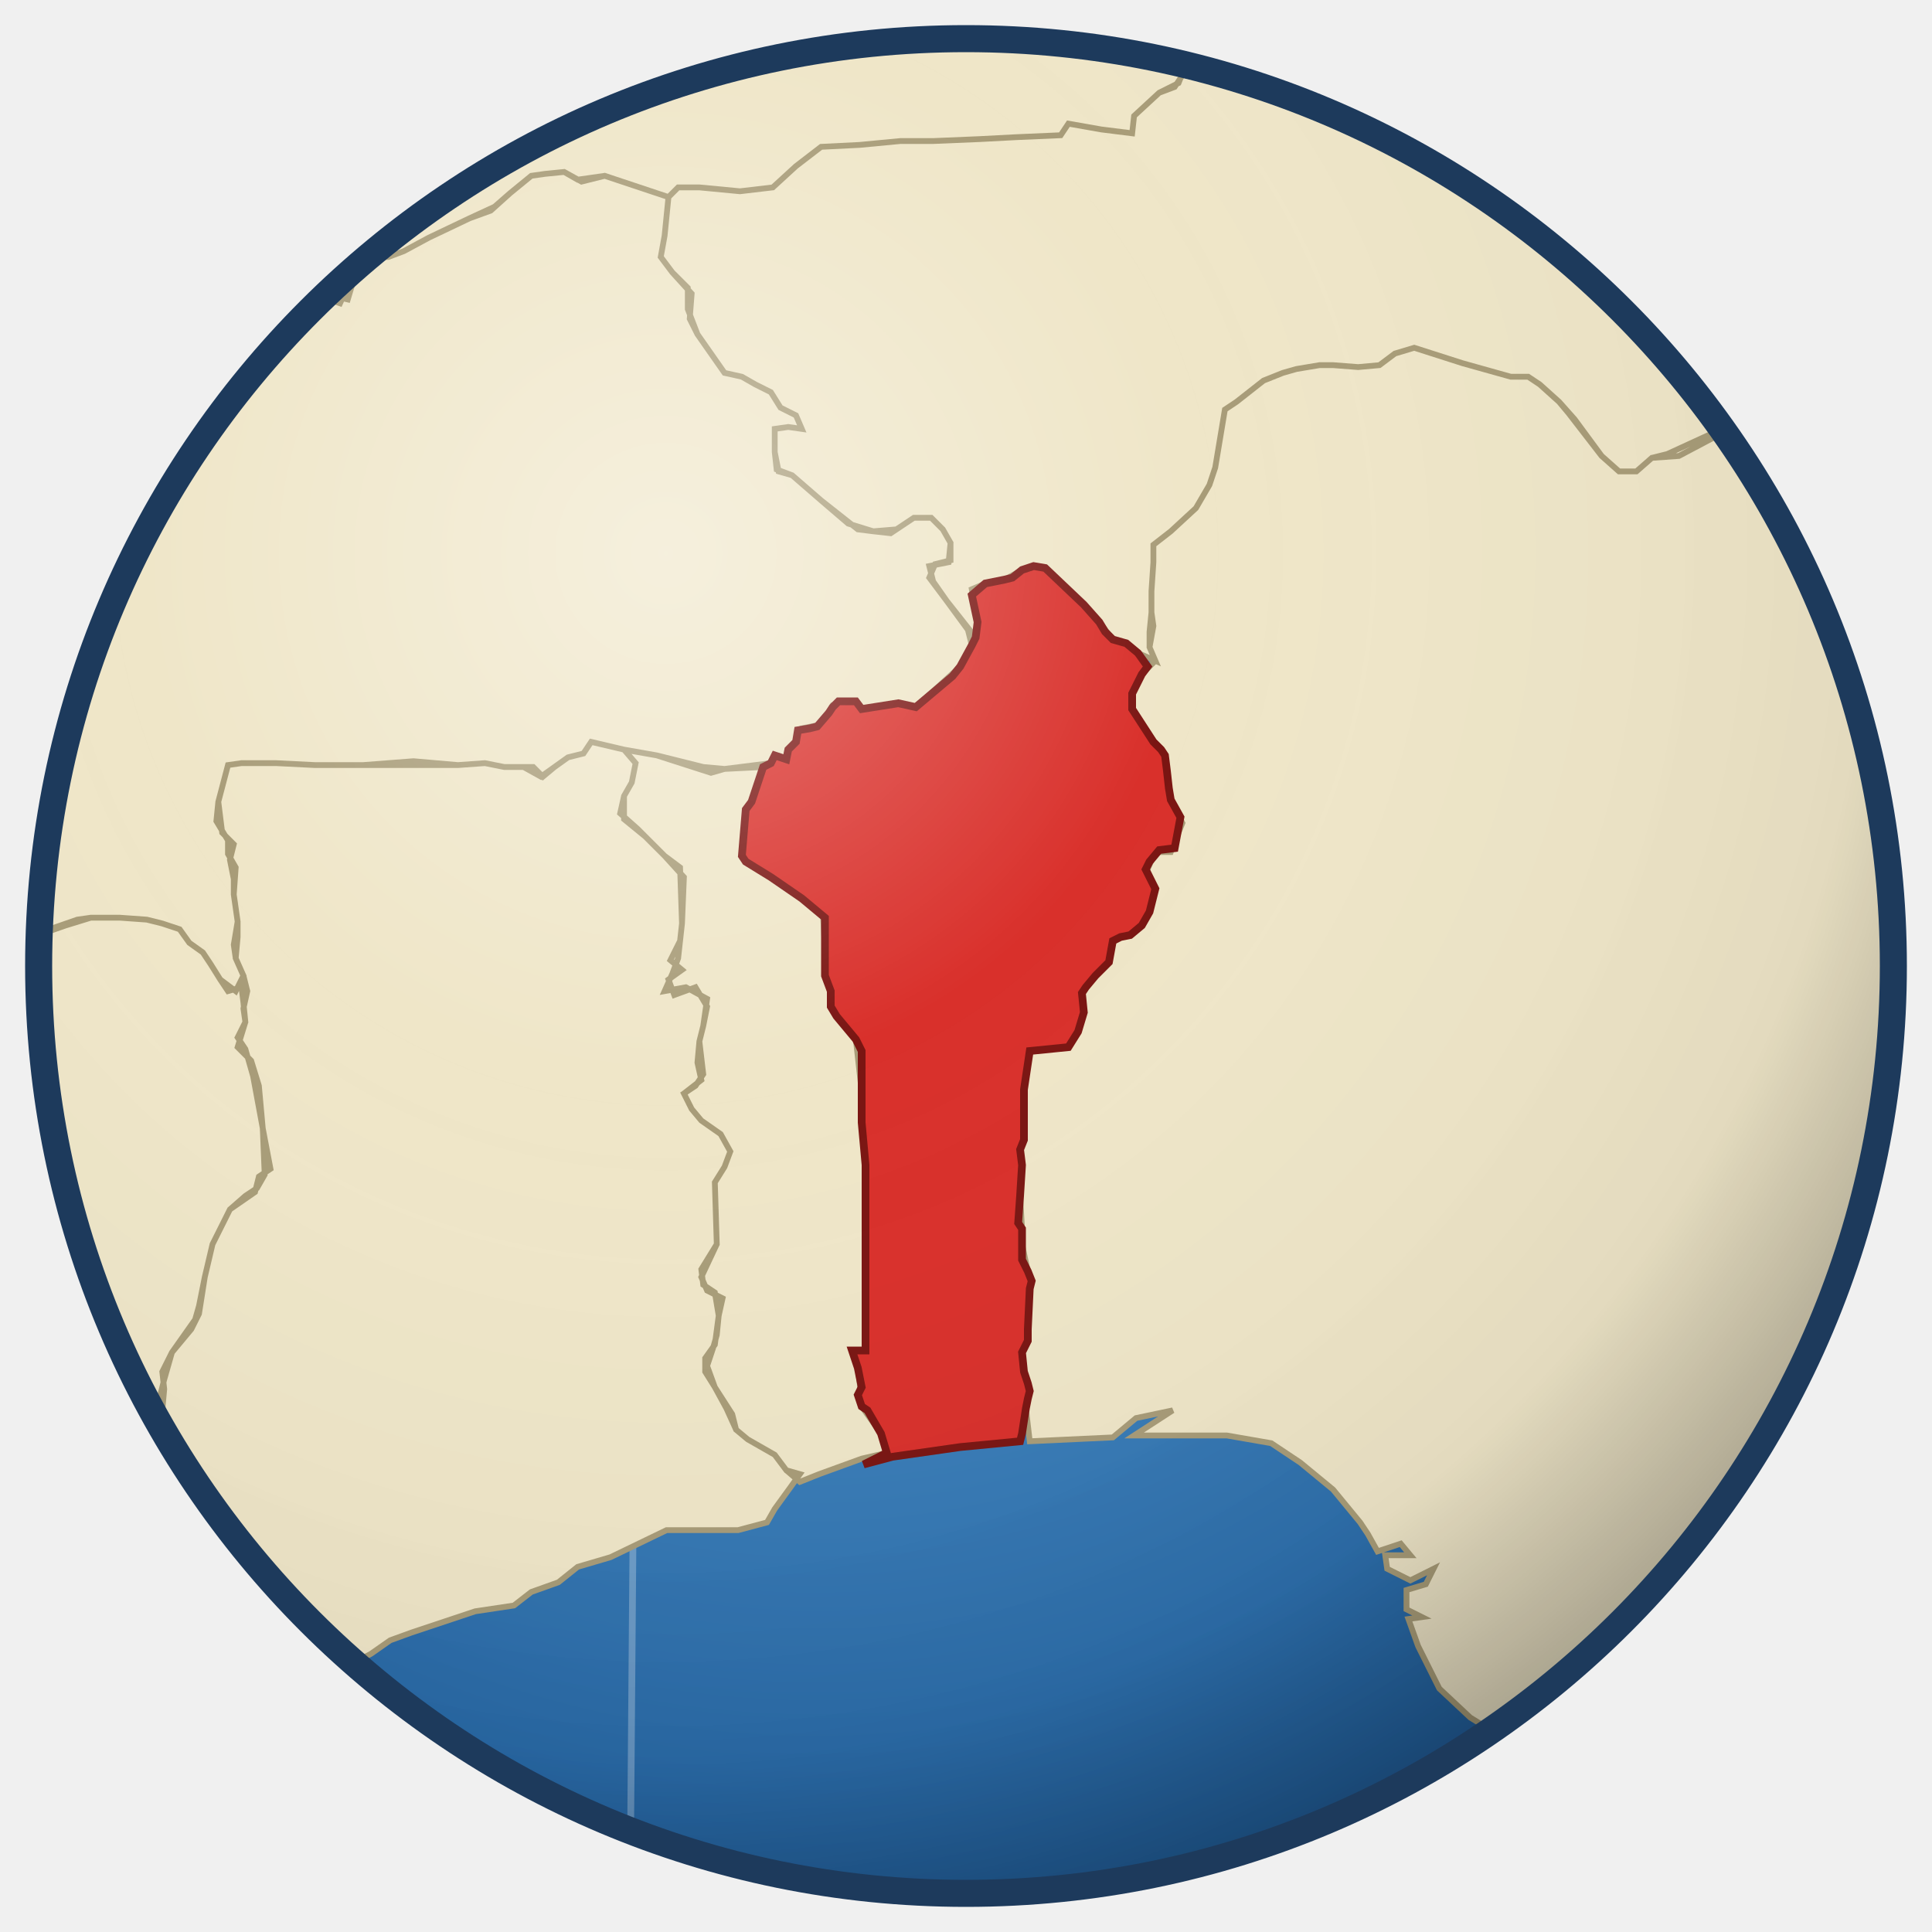
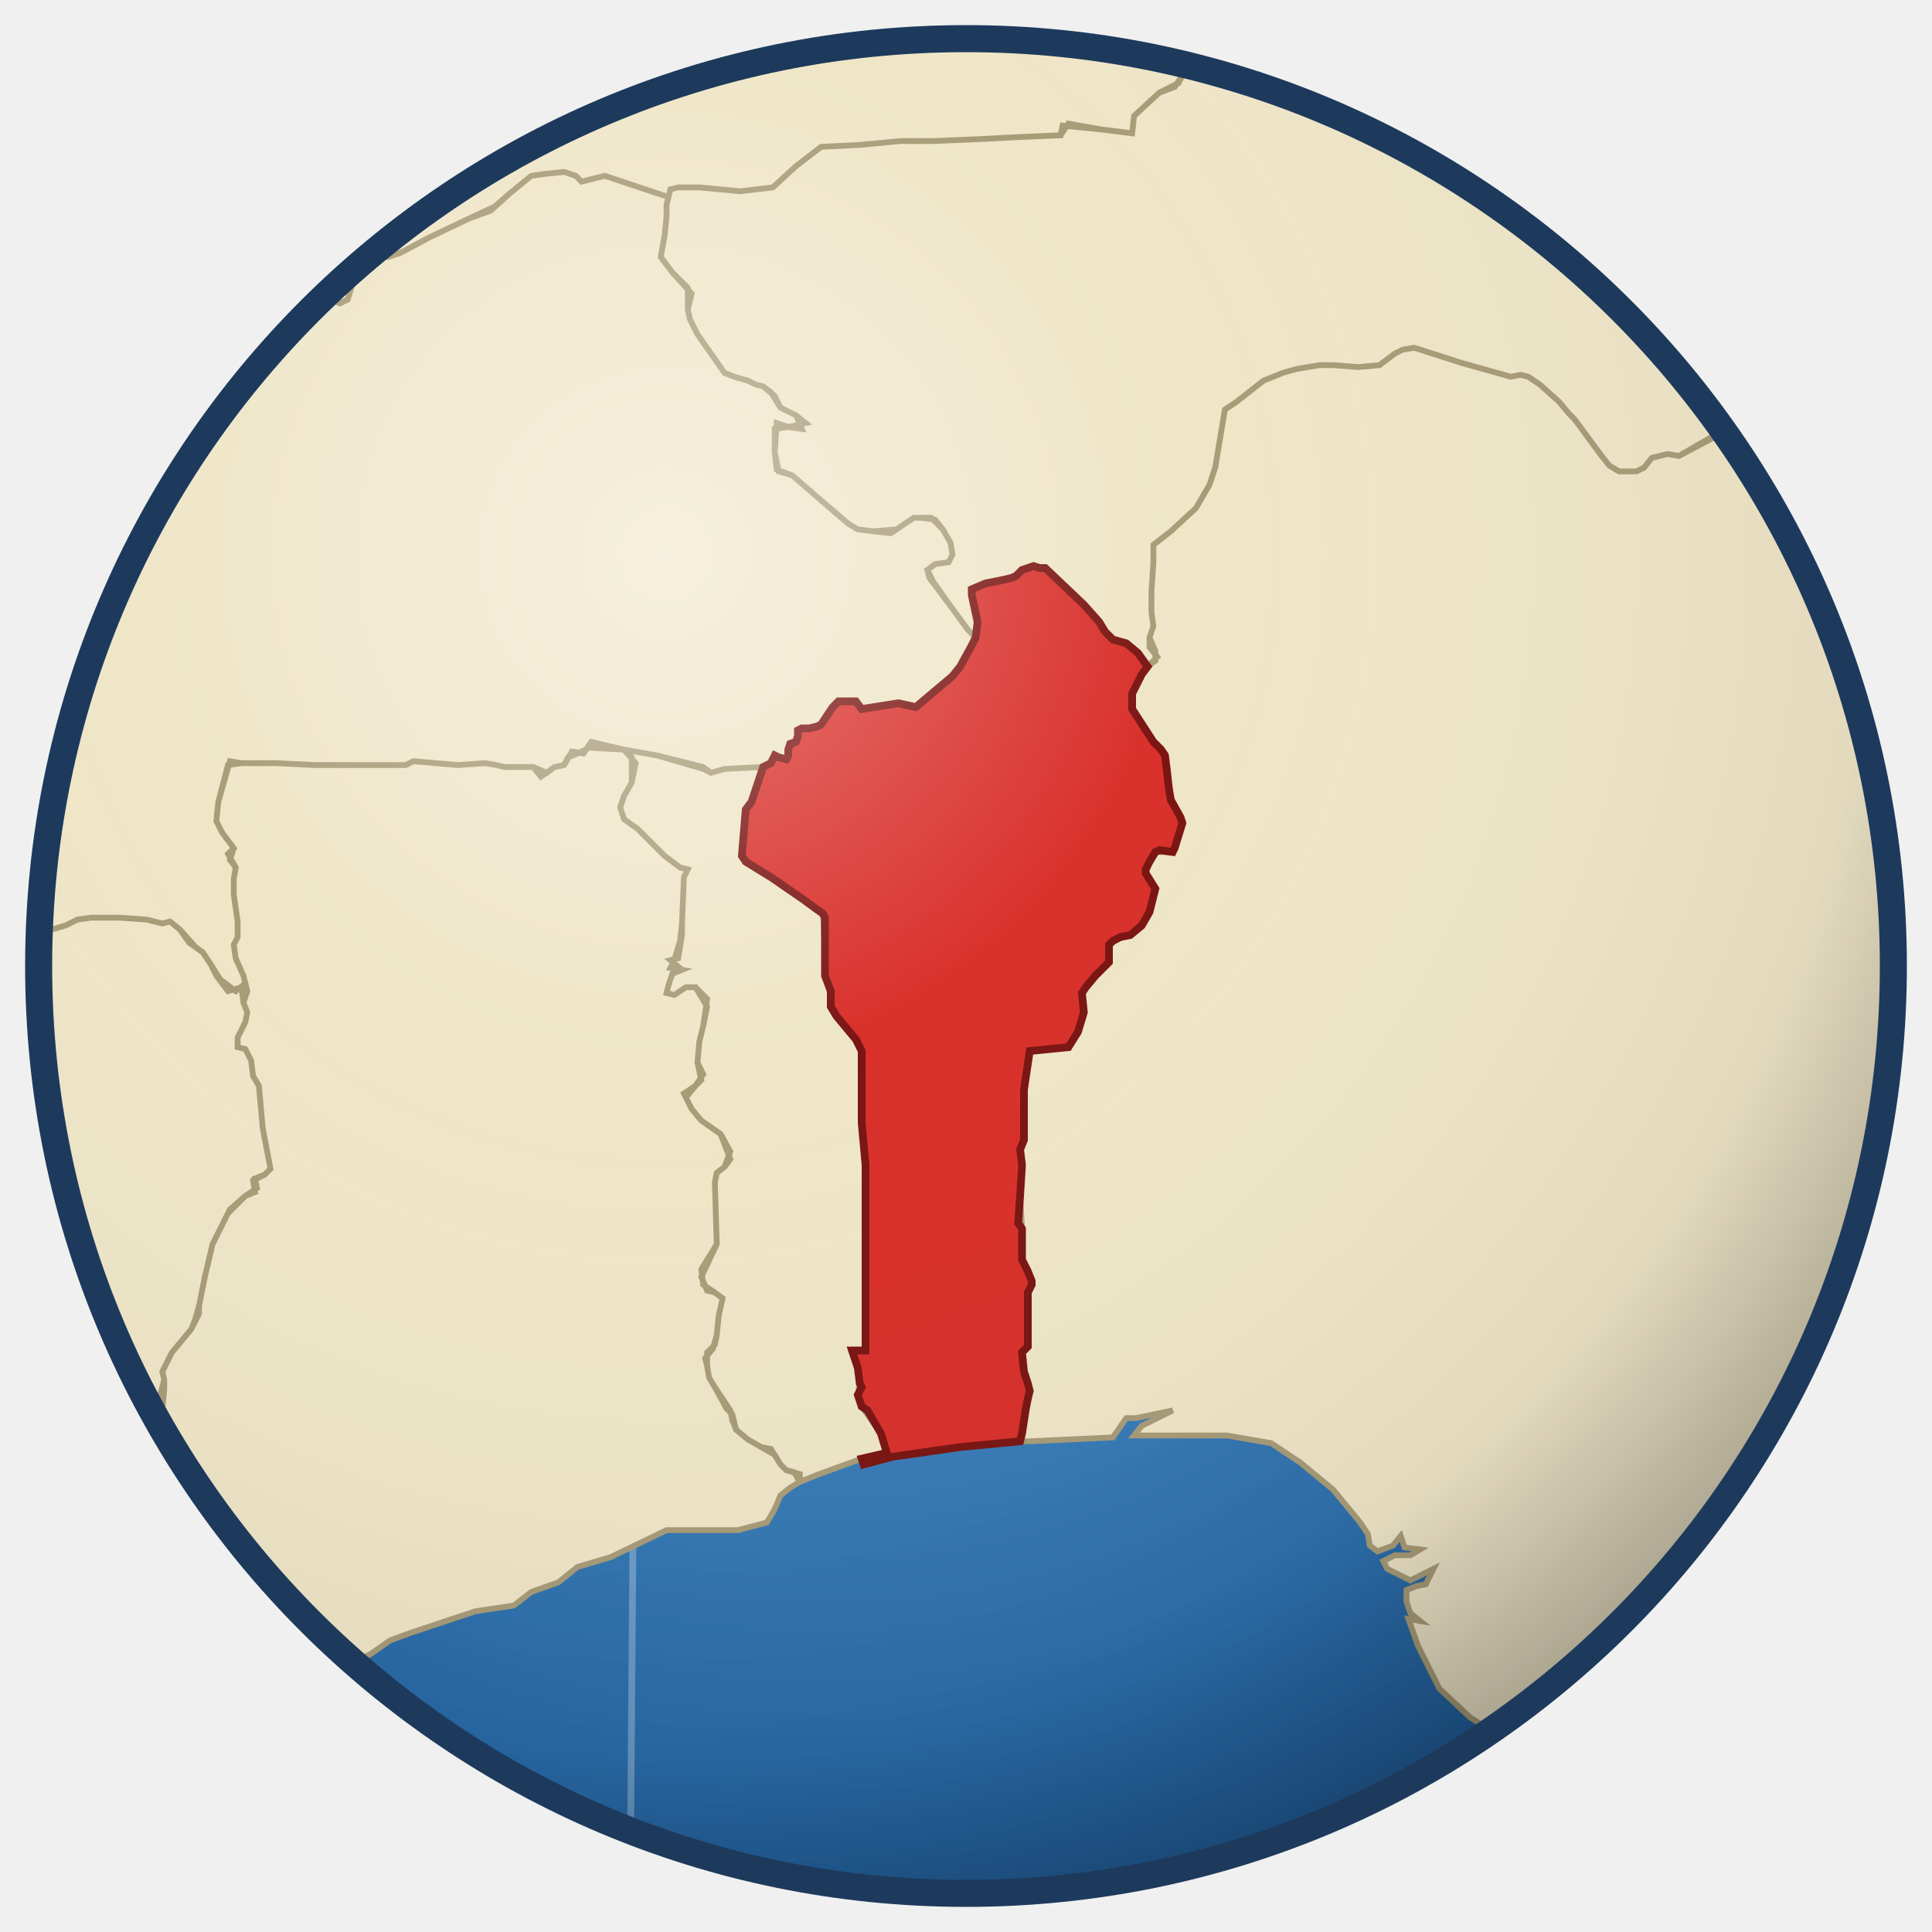
<svg xmlns="http://www.w3.org/2000/svg" viewBox="0 0 100 100">
  <style>.l{fill:#efe6c8;stroke:#a89c78;stroke-width:.3}.g{fill:none;stroke:#fff;stroke-opacity:.28;stroke-width:.35}.t{fill:#d9302b;stroke:#7a1512;stroke-width:.4}.mh{fill:none;stroke:#fff;stroke-width:3.2}.m{fill:none;stroke:#d9302b;stroke-width:1.8}.r{fill:none;stroke:#1d3a5c;stroke-width:1.4}</style>
  <defs>
    <clipPath id="c">
      <circle cx="50" cy="50" r="48" />
    </clipPath>
    <radialGradient id="o" cx="42%" cy="38%" r="65%">
      <stop offset="0" stop-color="#5aa4dc" />
      <stop offset="1" stop-color="#21609e" />
    </radialGradient>
    <radialGradient id="s" cx="34%" cy="28%" r="80%">
      <stop offset="0" stop-color="#fff" stop-opacity=".38" />
      <stop offset=".35" stop-color="#fff" stop-opacity="0" />
      <stop offset=".8" stop-color="#000" stop-opacity=".05" />
      <stop offset="1" stop-color="#000" stop-opacity=".35" />
    </radialGradient>
  </defs>
  <g clip-path="url(#c)">
    <circle cx="50" cy="50" r="48" fill="url(#o)" />
    <path class="g" d="M32.6 100L33.4 0M0 46.7L14.2 47L32.7 47.2L51.3 47.3L69.8 47.2L88.4 47L100 46.7" />
-     <path class="l" d="M39.5 39.7L39.2 40.6L38.9 41.5L38.4 44.3L39.9 45.4L41.5 46.5L42.6 47.3L42.7 49.1L42.7 50.5L43 51.3L43 52.1L44.3 53.8L44.6 56.5L44.6 58.1L44.8 60.3L44.8 62.1L44.8 64.4L44.8 67.1L44.8 69.9L44.4 70.8L44.5 71.6L44.6 72.8L45.6 74.2L45.9 75.2L44.6 75.5L42.4 76.3L41.4 76.7L40.7 76.1L40.1 75.3L39.4 74.9L38.7 74.5L38.1 74L37.9 73.2L37 71.8L36.5 71L36.5 70.3L37 69.6L37.2 68.1L37.4 67.2L36.6 66.8L36.3 66.1L37.1 64.4L37 61.2L37.5 60.4L37.8 59.6L37.3 58.7L36.3 58L35.8 57.4L35.4 56.6L36 56.2L36.4 55.6L36.2 53.9L36.4 53.1L36.6 52.1L36 51.1L34.9 51.5L34.6 50.7L35.3 50.2L34.7 49.7L35.2 48.7L35.3 47.8L35.4 45.4L34.4 44.3L33.9 43.8L33.4 43.3L32.3 42.4L32.3 41.2L32.7 40.5L32.9 39.5L32.3 38.8L34 39.1L36.4 39.7L37.5 39.8ZM87.3 89L86.6 89.3L86.8 88.2L87.5 88.5ZM100 77.4L99.4 78.6L99.2 79.7L98.9 81L98.5 83L97.9 84.1L97.3 85L96.9 85.7L96.4 86.6L95.5 85.9L94.4 85.1L95 87.1L94.8 87.8L92.8 87.9L91.1 88.2L89.9 88.2L89 87.2L88.5 88L87.2 88L86.6 87.6L86.2 87L86.2 88.3L85.2 89.2L84.5 89.3L83.9 88.3L83.8 87.4L83.3 86.8L83.5 87.8L83.5 88.7L84 89.4L83.3 89.6L82.3 89.7L82.1 88.8L81.8 89.7L81.1 89.7L79.8 90L79.6 89L79.1 90.1L78.2 90.1L77.4 89.7L76.1 88.9L74.5 87.4L73.8 86L73.4 85.2L72.9 83.8L73.6 83.7L72.8 83.3L72.8 82.3L73.8 82L74.2 81.2L73 81.8L71.8 81.2L71.7 80.5L73 80.5L72.5 79.9L71.3 80.3L70.8 79.4L70.4 78.8L69 77.1L67.3 75.7L65.8 74.7L63.5 74.3L58.7 74.3L60.7 73L58.8 73.4L57.6 74.4L53.3 74.6L53.1 72.9L53.3 72L53 71L52.9 70L53.2 68.8L53.2 66.9L53.2 65.8L52.9 64.4L52.9 63.6L52.8 61.9L52.9 60.3L52.8 59.5L53 57.7L53 56.4L53.3 54.4L54.3 54.3L55.3 54.2L55.8 53.4L56.1 52.4L56 51.4L56.7 50.5L57.4 49.8L57.4 48.9L58 48.5L59.1 47.9L59.5 47.2L59.8 46L59.3 45.2L59.8 44.1L60.6 44.1L61.2 42.6L60.6 41.4L60.4 39.9L60.3 39.1L59.8 38.5L58.6 36.7L58.6 35.9L59.1 34.9L59.8 34.2L59.5 33.5L59.5 32.7L59.6 31.7L59.6 30.6L59.7 29.1L59.7 28.2L60.6 27.5L61.9 26.3L62.6 25.1L62.9 24.2L63.4 21.2L64 20.8L65.4 19.7L66.4 19.3L67.1 19.1L68.3 18.9L69 18.9L70.3 19L71.4 18.9L72.2 18.3L73.2 18L75.7 18.8L78.2 19.5L79.1 19.5L79.7 19.9L80.7 20.8L81.2 21.4L82.9 23.6L83.8 24.4L84.7 24.4L85.5 23.7L86.3 23.5L90 21.8L91.2 21.9L92.3 22.1L94.9 23.8L97.1 24.9L98.6 25.3L100 25.4L100 77.4ZM100 25.4L98.6 25.3L97.1 24.9L94.9 23.8L92.3 22.1L91.2 21.9L90.3 21.8L86.9 23.6L85.5 23.7L84.7 24.4L83.8 24.4L82.9 23.6L81.5 21.7L80.7 20.8L79.7 19.9L79.1 19.5L78.2 19.5L75.7 18.8L73.2 18L72.2 18.3L71.4 18.9L70.3 19L69 18.9L68.3 18.9L67.1 19.1L66.4 19.3L65.4 19.7L64 20.8L63.4 21.2L62.9 24.2L62.6 25.1L61.9 26.3L60.6 27.5L59.7 28.2L59.7 29.1L59.6 30.6L59.6 31.7L59.7 32.4L59.5 33.5L59.8 34.2L58.9 33.8L58.3 33.3L57.6 33.1L56.9 32.2L56.1 31.3L54.1 29.4L52.9 29.5L52 30L51 30.2L50.3 30.5L50.6 32.2L50.5 33L49 31.1L48.3 30.1L48.1 29.3L49.1 29.1L49.2 28.1L48.8 27.4L48.2 26.8L47.3 26.8L46.4 27.4L45.2 27.5L44.4 27.4L42.5 25.9L41 24.6L40.3 24.4L40.1 23.4L40.1 22.2L40.8 22.1L41.5 22.2L41.2 21.5L40.4 21.1L39.9 20.3L39.1 19.9L38.4 19.5L37.5 19.3L36.8 18.3L36.1 17.3L35.7 16.5L35.8 15.2L34.8 14.1L34.2 13.3L34.4 12.2L34.5 11.2L34.6 10.2L35.1 9.7L36.2 9.7L38.3 9.9L40 9.7L41.2 8.6L42.5 7.6L44.5 7.5L46.6 7.3L48.3 7.3L50.7 7.2L52.6 7.1L54.9 7L55.3 6.4L57 6.7L58.6 6.9L58.7 6L60 4.8L60.8 4.5L61.2 3.9L61.5 2.9L62 1.8L62.2 0.6L62.6 0L100 0ZM62.6 0L62.2 0.6L62 1.8L61.7 2.5L61.4 3.3L61 4.3L60 4.8L58.7 6L58.6 6.9L57 6.7L55.3 6.4L54.9 7L52.6 7.1L50.7 7.2L48.3 7.3L46.6 7.3L44.5 7.5L42.5 7.6L41.2 8.6L40 9.7L38.3 9.9L36.2 9.7L35.1 9.7L34.6 10.2L33.1 9.7L31.3 9.1L30.1 9.4L29.2 8.9L28.2 9L27.5 9.1L26.4 10L25.6 10.7L24.3 11.3L22.2 12.3L20.9 13L20.1 13.3L19.3 13.3L18.6 13.5L18 15.5L15.1 14.8L14.1 15.2L12.7 16.3L12 17.2L11.6 18.4L11.6 19.2L11 19.6L9.6 19.3L9 20L9 21.3L8.8 22.2L8.1 22.5L7.1 22.9L4.8 21.4L4.1 21.2L3.3 21.3L2.6 21.9L1.8 22.7L1.2 23.3L1.7 24.4L2 25.1L0 26.6L0.4 27.3L0.3 29.1L0 0ZM32.3 38.8L32.9 39.5L32.7 40.5L32.3 41.2L32.1 42.1L33 42.9L33.9 43.8L34.4 44.3L35.2 44.9L35.3 47.8L35.2 48.7L35.1 49.6L34.8 50.4L34.4 51.3L35.5 51.1L36.6 51.7L36.4 53.1L36.2 53.9L36.1 55L36.3 55.9L35.4 56.6L35.8 57.4L36.3 58L37.3 58.7L37.8 59.6L37.5 60.4L37 61.2L37.1 64.4L36.3 65.7L36.4 66.5L37 66.9L37.2 68.1L37.1 69.1L36.9 69.8L36.6 70.7L37 71.8L37.6 72.9L38.1 74L38.7 74.5L39.4 74.9L40.1 75.3L40.7 76.1L41.4 76.3L40.9 77L40.1 78.1L39.7 78.8L38.2 79.2L34.5 79.2L31.6 80.6L29.9 81.1L28.9 81.9L27.5 82.4L26.6 83.1L24.6 83.4L21.3 84.5L20.2 84.9L19.2 85.6L17.5 86.5L15.5 85.6L14.5 85.2L12.1 84.5L10.3 84.3L9.4 84L10.5 83.7L11.4 83.5L11.6 82.6L11.9 81.4L11.6 80.1L10.4 79.8L9.9 78.6L9.7 77.6L9.3 76.4L8.6 74.4L8.5 73.7L8.4 73L8.3 72.2L8.5 71.4L8.9 70L9.9 68.8L10.3 68L10.6 66.1L11 64.4L11.5 63.4L11.9 62.6L12.7 61.9L13.3 61.5L13.7 60.8L13.6 58.4L13.4 56.2L13 54.9L12.3 54.2L12.7 52.9L12.6 52.2L12.8 51.3L12.6 50.5L12.2 49.6L12.1 48.9L12.3 47.7L12.1 46.3L12.1 45.5L11.9 44.5L12.1 43.7L11.5 43.1L11.3 41.5L11.8 39.6L12.5 39.5L14.3 39.5L16.3 39.6L18.8 39.6L21 39.6L23.7 39.6L25.1 39.5L26.1 39.7L27.1 39.7L28 40.2L28.7 39.7L29.4 39.2L30.2 39L30.6 38.4ZM98.1 93.8L99.4 93.8L99.7 94.7L98.6 96.5L98.4 97.2L97.9 97.8L96.2 97.5L96 96.3L96.7 96L97.3 95.1L97.7 94ZM0 49.4L1.1 48.7L3.4 47.9L4.7 47.5L6.2 47.5L7.6 47.6L8.4 47.8L9.3 48.1L9.8 48.8L10.5 49.3L10.9 49.9L11.4 50.7L11.8 51.3L12.5 51.1L12.6 51.9L12.7 52.9L12.3 53.7L12.7 54.3L13.1 55.7L13.6 58.4L14 60.5L13.4 60.9L13.2 61.7L11.9 62.6L11.5 63.4L11 64.4L10.6 66.1L10.3 67.6L10.1 68.3L8.9 70L8.4 71L8.5 71.9L8.4 73L8.5 73.7L8.6 74.4L9.3 76.4L9.7 77.6L9.9 78.6L10.1 79.3L11.4 80L11.9 81.4L11.7 82.2L11.6 83.2L10.8 83.5L9.9 83.6L8.8 83.1L8.9 82L7.7 83.4L3.5 82.8L2.7 82.3L1.7 82.1L0 82.2L0 49.4ZM0 82.5L1.7 82.5L0 82.9ZM100 90.8L99.6 89.8L99.3 88.7L99.4 87.8L98.6 87.7L97.8 87.1L97.7 87.8L96.9 88L96.8 86.4L96.9 85.7L97.3 85L97.9 84.1L98.5 83L98.9 81L99.2 79.7L99.4 78.6L99.9 77.5L100 90.8ZM0 29.5L0.4 28L0.2 26.9L1.9 25.7L1.7 24.4L1.2 23.3L1.8 22.7L2.6 21.9L3.3 21.3L4.1 21.2L4.8 21.4L6.7 22.8L7.5 22.8L8.8 22.2L9 21.3L9 20L9.6 19.3L10.7 19.5L11.4 19.5L11.6 18.8L12 17.2L12.7 16.3L14.1 15.2L15.1 14.8L17.6 15.7L18.6 13.5L19.3 13.3L20.1 13.3L20.9 13L22.2 12.3L24.3 11.3L25.4 10.9L26.4 10L27.5 9.1L28.2 9L29.2 8.9L29.9 9.3L31.3 9.1L33.1 9.7L34.6 10.2L34.5 11.2L34.4 12.2L34.2 13.3L34.8 14.1L35.6 14.9L35.6 16L36.1 17.3L36.8 18.3L37.5 19.3L38.4 19.5L39.1 19.9L39.9 20.3L40.4 21.1L41.2 21.5L41.5 22.2L40.8 22.1L40.1 22.2L40.1 23.4L40.2 24.3L41 24.6L42.5 25.9L43.9 27.1L45.2 27.5L46.1 27.6L47.3 26.8L48.2 26.8L48.8 27.4L49.2 28.1L49.2 29L48.4 29.2L48.1 29.9L49 31.1L50.1 32.6L50.3 33.4L49.7 34.5L47.4 36.6L46.5 36.4L44.6 36.7L43.9 36.3L43.1 36.5L42.5 37.5L41.5 37.7L41.2 38.4L40.8 39.1L39.9 39.5L37.5 39.8L36.8 40L34 39.1L32.3 38.8L30.6 38.4L30.2 39L29.4 39.2L28.7 39.7L28.1 40.2L27.6 39.7L26.1 39.7L25.1 39.5L23.7 39.6L21.4 39.4L18.8 39.6L16.3 39.6L14.3 39.5L12.5 39.5L11.8 39.6L11.3 41.5L11.2 42.5L11.8 43.5L11.8 44.2L12.2 44.9L12.1 46.3L12.3 47.7L12.3 48.5L12.2 49.6L12.6 50.5L12.2 51.3L11.4 50.7L10.9 49.9L10.5 49.3L9.8 48.8L9.3 48.1L8.4 47.8L7.6 47.6L6.2 47.5L4.7 47.5L4 47.6L1.7 48.4L0.6 49.4L0 29.5Z" />
-     <path class="t" d="M44.7 75.8L45.9 75.2L45.6 74.2L44.9 73L44.6 72.8L44.4 72.2L44.6 71.8L44.4 70.8L44.1 69.9L44.8 69.9L44.8 67.1L44.8 64.4L44.8 62.1L44.8 60.3L44.6 58.1L44.6 56.5L44.6 54.4L44.3 53.8L43.3 52.6L43 52.1L43 51.3L42.7 50.5L42.7 49.1L42.7 47.5L41.5 46.5L39.9 45.4L38.6 44.6L38.4 44.3L38.6 41.9L38.9 41.5L39.2 40.6L39.5 39.7L39.9 39.5L40.1 39.1L40.7 39.3L40.8 38.8L41.2 38.4L41.3 37.8L41.9 37.7L42.3 37.6L42.9 36.9L43.1 36.6L43.4 36.3L43.9 36.3L44.3 36.3L44.6 36.7L46.5 36.4L47.4 36.6L49.3 35L49.7 34.5L50.3 33.4L50.5 33L50.6 32.2L50.3 30.8L51 30.2L52 30L52.4 29.9L52.9 29.5L53.5 29.3L54.1 29.4L56.1 31.3L56.9 32.2L57.2 32.7L57.6 33.1L58.3 33.3L58.9 33.8L59.4 34.5L59.1 34.9L58.6 35.9L58.6 36.7L59.7 38.4L60.1 38.8L60.3 39.1L60.4 39.9L60.5 40.8L60.6 41.4L61.1 42.3L60.8 43.9L60 44L59.5 44.6L59.3 45L59.8 46L59.5 47.2L59.1 47.9L58.5 48.4L58 48.5L57.6 48.7L57.4 49.8L56.7 50.5L56.2 51.1L56 51.4L56.1 52.4L55.8 53.4L55.3 54.2L54.3 54.3L53.3 54.4L53 56.4L53 57.7L53 59L52.8 59.5L52.9 60.3L52.8 61.9L52.7 63.3L52.9 63.6L52.9 64.4L52.9 65.2L53.2 65.8L53.4 66.3L53.3 66.7L53.2 68.8L53.2 69.4L52.9 70L53 71L53.2 71.6L53.3 72L53.2 72.4L53.1 72.9L52.9 74.2L52.8 74.6L49.7 74.9L46.2 75.4Z" />
+     <path class="l" d="M39.5 39.7L39.2 40.6L38.9 41.5L38.6 41.9L38.4 44.3L39.9 45.4L41.5 46.5L42.6 47.3L42.7 49.1L42.7 50.5L43 51.3L43 52.1L43.3 52.6L44.3 53.8L44.6 54.4L44.6 56.5L44.6 58.1L44.8 60.3L44.8 62.1L44.8 64.4L44.8 67.1L44.8 69.9L44.1 69.9L44.4 70.8L44.5 71.6L44.4 72.2L44.6 72.8L45.6 74.2L45.9 75.2L44.6 75.5L42.4 76.3L41.4 76.7L41.4 76.3L40.7 76.1L40.4 75.8L40.1 75.3L39.4 74.9L38.7 74.5L38.1 74L37.9 73.5L37.8 73L37 71.8L36.7 71.3L36.6 70.7L36.5 70.3L36.9 69.8L37.1 69.1L37.2 68.1L37.4 67.2L37 66.9L36.6 66.8L36.3 66.1L37.1 64.4L37 61.2L37.1 60.7L37.5 60.4L37.8 60L37.3 58.7L36.3 58L35.8 57.4L35.5 56.8L36 56.2L36.3 55.9L36.1 55L36.2 53.9L36.4 53.1L36.6 52.1L36 51.1L35.5 51.1L34.9 51.5L34.5 51.4L34.6 51L34.8 50.4L35.3 50.2L34.7 50.1L34.9 49.7L35.2 48.7L35.3 47.8L35.4 45.4L35.6 45L35.2 44.9L34.4 44.3L33.9 43.8L33.4 43.3L33 42.9L32.3 42.4L32.1 41.8L32.3 41.2L32.7 40.5L32.9 39.5L32.3 38.8L34 39.1L36.4 39.7L36.8 40L37.5 39.8ZM87.3 89L86.6 89.3L86.1 89.2L86.8 88.2L87.5 88.5ZM100 77.4L99.4 78.6L99.2 79.7L98.9 81L98.5 83L97.9 84.1L97.3 85L96.9 85.7L96.7 86.3L96.4 86.6L95.8 86.4L95.5 85.9L95.1 85.8L94.4 85.1L95 87.1L94.8 87.8L92.8 87.9L91.1 88.2L89.9 88.2L89.3 87.9L89 87.2L88.9 87.7L88.5 88L87.2 88L86.6 87.6L86.2 87L85.6 86.8L86.3 87.6L86.2 88.3L85.2 89.2L84.5 89.3L84.1 88.9L83.9 88.3L83.8 87.4L83.5 86.8L83.5 87.3L83.5 87.8L83.5 88.7L84 89.4L83.3 89.6L82.3 89.7L82.1 88.8L81.8 89.7L81.3 89.7L79.8 90L79.7 89.5L79.6 89L79.2 89.4L79.1 90.1L78.2 90.1L77.4 89.7L76.9 89.4L76.1 88.9L74.5 87.4L74.2 86.8L73.8 86L73.4 85.2L72.9 83.8L73.5 83.9L73 83.5L72.8 82.9L72.8 82.3L73.3 82.1L73.8 82L74 81.6L74.2 81.2L73 81.8L71.8 81.2L71.6 80.8L72.2 80.5L73 80.5L73.5 80.2L72.7 80.1L72.5 79.5L72.1 80L71.3 80.3L70.9 80L70.8 79.4L70.4 78.8L69 77.1L67.3 75.7L65.8 74.7L63.5 74.3L58.7 74.3L59.1 73.8L60.7 73L58.8 73.4L58.3 73.4L57.6 74.4L53.3 74.6L52.8 74.6L52.9 74.2L53.1 72.9L53.2 72.4L53.3 72L53.2 71.6L53 71L52.9 70L53.2 69.7L53.2 68.8L53.2 66.9L53.4 66.5L53.2 65.8L52.9 65.2L52.9 64.4L52.9 63.6L52.8 61.9L52.9 60.3L52.8 59.5L53 59L53 57.7L53 56.4L53.3 54.4L54.3 54.3L55.3 54.2L55.8 53.4L56.1 52.4L56 51.4L56.7 50.5L57.4 49.8L57.4 48.9L58 48.5L58.5 48.4L59.1 47.9L59.5 47.2L59.8 46L59.3 45.2L59.5 44.6L59.8 44.1L60.6 44.1L61.2 42.6L60.6 41.4L60.5 40.8L60.4 39.9L60.3 39.1L59.8 38.5L58.6 36.7L58.6 35.9L59.1 34.9L59.4 34.5L59.8 34.2L59.8 33.7L59.5 33L59.7 32.4L59.6 31.7L59.6 30.6L59.7 29.1L59.7 28.2L60.6 27.5L61.9 26.3L62.6 25.1L62.9 24.2L63.4 21.2L64 20.8L65.4 19.7L66.4 19.3L67.1 19.1L68.3 18.9L69 18.9L70.3 19L71.4 18.9L72.2 18.3L72.6 18.1L73.2 18L75.7 18.8L78.2 19.5L78.7 19.4L79.1 19.5L79.7 19.9L80.7 20.8L81.2 21.4L81.5 21.7L82.9 23.6L83.3 24.1L83.8 24.4L84.3 24.4L84.7 24.4L85.1 24.2L85.5 23.7L86.3 23.5L86.9 23.6L90 21.8L91.2 21.9L92.3 22.1L94.9 23.8L97.1 24.9L98.6 25.3L100 25.4L100 77.4ZM100 25.4L98.6 25.3L97.1 24.9L94.9 23.8L92.3 22.1L91.2 21.9L90.3 21.8L86.9 23.6L86.3 23.5L85.5 23.7L85.1 24.2L84.7 24.4L84.3 24.4L83.8 24.4L83.3 24.1L82.9 23.6L81.5 21.7L81.2 21.4L80.7 20.8L79.7 19.9L79.1 19.5L78.7 19.4L78.2 19.5L75.7 18.8L73.2 18L72.6 18.1L72.2 18.3L71.4 18.9L70.3 19L69 18.9L68.3 18.9L67.1 19.1L66.4 19.3L65.4 19.7L64 20.8L63.4 21.2L62.9 24.2L62.6 25.1L61.9 26.3L60.6 27.5L59.7 28.2L59.7 29.1L59.6 30.6L59.6 31.7L59.7 32.4L59.5 33L59.5 33.5L59.9 34L59.4 34.5L58.9 33.8L58.3 33.3L57.6 33.1L57.2 32.7L56.9 32.2L56.1 31.3L54.1 29.4L53.5 29.3L52.9 29.5L52.6 29.8L52 30L51 30.2L50.3 30.5L50.6 32.2L50.5 33L50.1 32.6L49 31.1L48.3 30.1L48 29.5L48.4 29.2L49.1 29.1L49.3 28.7L49.2 28.1L48.8 27.4L48.4 26.9L47.7 26.8L47.3 26.8L46.4 27.4L45.2 27.5L44.4 27.4L43.9 27.1L42.5 25.9L41 24.6L40.3 24.4L40.1 23.4L40.1 22.2L40.8 22.1L41.5 22.2L41.2 21.5L40.4 21.1L40.1 20.5L39.5 20L39.1 19.9L38.7 19.7L38 19.5L37.5 19.3L36.8 18.3L36.1 17.3L35.7 16.5L35.6 16L35.8 15.2L34.8 14.1L34.2 13.3L34.4 12.2L34.5 11.2L34.5 10.6L34.6 10.2L34.7 9.8L35.1 9.7L36.2 9.7L38.3 9.9L40 9.7L41.2 8.6L42.5 7.6L44.5 7.5L46.6 7.3L48.3 7.3L50.7 7.2L52.6 7.1L54.9 7L55 6.5L57 6.7L58.6 6.9L58.7 6L60 4.8L60.8 4.5L61.2 3.9L61.4 3.3L61.5 2.9L61.7 2.5L62 1.8L62.2 0.6L62.6 0L100 0ZM62.6 0L62.2 0.6L62 1.8L61.7 2.5L61.5 2.9L61.4 3.3L61.2 3.9L61 4.3L60 4.8L58.7 6L58.6 6.9L57 6.7L55.3 6.4L54.9 7L52.6 7.1L50.7 7.2L48.3 7.3L46.6 7.3L44.5 7.5L42.5 7.6L41.2 8.6L40 9.7L38.3 9.9L36.2 9.7L35.1 9.7L34.7 9.8L34.6 10.2L33.1 9.7L31.3 9.1L30.1 9.4L29.8 9.1L29.2 8.9L28.2 9L27.5 9.1L26.4 10L25.6 10.7L24.3 11.3L22.2 12.3L20.9 13L20.1 13.3L19.3 13.3L18.6 13.5L18 15.5L17.6 15.7L15.1 14.8L14.6 14.9L14.1 15.2L12.7 16.3L12 17.2L11.6 18.4L11.6 18.8L11.4 19.5L11 19.6L9.6 19.3L9.2 19.4L9 20L9 21.3L8.8 22.2L8.1 22.5L7.5 22.8L7.1 22.9L6.7 22.8L4.8 21.4L4.1 21.2L3.3 21.3L2.6 21.9L2.2 22.3L1.8 22.7L1.2 23.3L1.4 23.8L1.7 24.4L2 25.1L1.9 25.7L0 26.6L0.4 27.3L0.4 28L0.3 29.1L0 29.5L0 0ZM32.3 38.8L32.7 39.2L32.7 40.5L32.3 41.2L32.1 41.8L32.3 42.4L33 42.9L33.4 43.3L33.9 43.8L34.4 44.3L35.2 44.9L35.6 45L35.4 45.4L35.3 47.8L35.3 48.4L35.1 49.6L34.7 49.7L35.3 50.2L34.8 50.4L34.6 51L34.5 51.4L34.9 51.5L35.5 51.1L36 51.1L36.6 51.7L36.4 53.1L36.2 53.9L36.1 55L36.4 55.6L36 56.2L35.4 56.6L35.8 57.4L36.3 58L37.3 58.7L37.8 59.6L37.5 60.4L37.1 60.7L37 61.2L37.1 64.4L36.3 65.7L36.4 66.5L37 66.9L37.4 67.2L37.2 68.1L37.1 69.1L37 69.6L36.6 70L36.6 70.7L36.7 71.3L37 71.8L37.6 72.9L37.9 73.2L38.1 74L38.7 74.5L39.4 74.9L39.9 75L40.4 75.8L40.7 76.1L41.1 76.2L41.4 76.7L40.9 77L40.4 77.4L40.1 78.1L39.7 78.8L38.2 79.2L37.6 79.2L34.5 79.2L31.6 80.6L29.9 81.1L28.9 81.9L27.5 82.4L26.6 83.1L24.6 83.4L21.3 84.5L20.2 84.9L19.2 85.6L17.5 86.5L16.8 86.5L15.5 85.6L14.5 85.2L12.1 84.5L10.3 84.3L9.4 84L9.4 83.6L9.9 83.6L10.5 83.7L11.4 83.5L11.6 82.6L11.7 82.2L11.9 81.4L11.6 80.1L10.4 79.8L10.1 79.3L9.9 78.6L9.7 77.6L9.3 76.4L8.6 74.4L8.5 73.7L8.4 73L8.3 72.2L8.5 71.4L8.4 71L8.9 70L9.9 68.8L10.1 68.3L10.3 67.6L10.6 66.1L11 64.4L11.3 63.8L11.5 63.4L11.8 62.8L12.7 61.9L13.2 61.7L13.1 61.1L13.7 60.8L14 60.5L13.6 58.4L13.4 56.2L13.1 55.7L13 54.9L12.7 54.3L12.3 54.2L12.3 53.7L12.7 52.9L12.8 52.4L12.6 51.9L12.8 51.3L12.7 50.9L12.6 50.5L12.2 49.6L12.1 48.9L12.3 48.5L12.3 47.7L12.1 46.3L12.1 45.5L12.2 44.9L11.9 44.5L12.1 43.9L11.8 43.5L11.5 43.1L11.2 42.5L11.3 41.5L11.8 39.6L12.5 39.5L14.3 39.5L16.3 39.6L18.8 39.6L21 39.6L21.4 39.4L23.7 39.6L25.1 39.5L25.7 39.6L26.1 39.7L27.1 39.7L27.6 39.7L28 40.2L28.7 39.7L29.2 39.6L29.4 39.2L29.9 39L30.5 38.7ZM98.1 93.8L99.4 93.8L99.7 94.2L99.7 94.7L98.6 96.5L98.4 97.2L97.9 97.8L97.5 97.9L96.2 97.5L95.9 97L96 96.3L96.7 96L97.3 95.1L97.4 94.5L97.7 94ZM0 49.4L0.6 49.4L1.1 48.7L1.7 48.4L3.4 47.9L4 47.6L4.7 47.5L6.2 47.5L7.6 47.6L8.4 47.8L8.8 47.7L9.3 48.1L9.8 48.8L10.5 49.3L10.9 49.9L11.2 50.5L11.8 51.3L12.5 51.1L12.6 51.9L12.8 52.4L12.7 52.9L12.3 53.7L12.3 54.2L12.7 54.3L13 54.9L13.1 55.7L13.4 56.2L13.6 58.4L14 60.5L13.7 60.8L13.2 61L13.3 61.5L12.7 61.9L11.9 62.6L11.5 63.4L11.3 63.8L11 64.4L10.6 66.1L10.3 67.6L10.3 68L9.9 68.8L8.9 70L8.4 71L8.5 71.4L8.5 71.9L8.4 73L8.5 73.7L8.6 74.4L9.3 76.4L9.7 77.6L9.9 78.6L10.1 79.3L10.4 79.8L11.4 80L11.9 81.4L11.8 82L11.6 82.6L11.6 83.2L10.8 83.5L9.9 83.6L8.8 83.1L8.9 82L8.3 82.1L7.7 83.4L3.5 82.8L2.7 82.3L1.7 82.1L0 82.2L0 49.4ZM0 82.5L1.7 82.5L2.1 82.5L0 82.9L0 82.5ZM100 90.8L99.9 90.2L99.6 89.8L99.4 89.3L99.3 88.7L99.4 87.8L99 87.6L98.6 87.7L97.8 87.1L97.7 87.8L96.9 88L96.6 87.7L96.8 86.4L96.9 85.7L97.3 85L97.9 84.1L98.5 83L98.9 81L99.2 79.7L99.4 78.6L99.9 77.5L100 90.8ZM0 29.5L0.3 29.1L0.4 28L0.4 27.3L0.2 26.9L1.9 25.7L2 25.1L1.7 24.4L1.4 23.8L1.2 23.3L1.8 22.7L2.2 22.3L2.6 21.9L3.3 21.3L4.1 21.2L4.8 21.4L6.7 22.8L7.1 22.9L7.5 22.8L8.1 22.5L8.8 22.2L9 21.3L9 20L9.2 19.4L9.6 19.3L10.7 19.5L11.4 19.5L11.6 18.8L11.6 18.4L12 17.2L12.7 16.3L14.1 15.2L14.6 14.9L15.1 14.8L17.6 15.7L18 15.5L18.6 13.5L19.3 13.3L20.1 13.3L20.7 13.1L22.2 12.3L24.3 11.3L25.4 10.9L26.4 10L27.5 9.1L28.2 9L29.2 8.9L29.8 9.1L30.1 9.4L31.3 9.1L33.1 9.7L34.6 10.2L34.5 10.6L34.5 11.2L34.4 12.2L34.2 13.3L34.8 14.1L35.6 14.9L35.6 16L35.7 16.5L36.1 17.3L36.8 18.3L37.5 19.3L38 19.5L38.7 19.7L39.1 19.9L39.5 20L39.9 20.3L40.4 21.1L41.2 21.5L41.7 21.9L40.8 22.1L40.2 21.9L40.1 23.4L40.2 24.3L41 24.6L42.5 25.9L43.9 27.1L44.4 27.4L45.2 27.5L46.1 27.6L47.3 26.8L47.7 26.8L48.2 26.8L48.8 27.4L49.2 28.1L49.3 28.7L49.1 29.1L48.4 29.2L48 29.5L48.1 29.9L49 31.1L50.1 32.6L50.5 33L50.3 33.4L49.7 34.5L49.3 35L47.4 36.6L46.5 36.4L44.6 36.7L44.3 36.3L43.4 36.3L43.1 36.6L42.5 37.5L41.9 37.7L41.3 37.8L41.2 38.4L40.8 38.8L40.7 39.3L40.3 39.2L39.9 39.5L39.5 39.7L37.5 39.8L36.8 40L36.4 39.8L34 39.1L32.3 38.8L30.6 38.4L30.2 39L29.6 38.9L29.2 39.6L28.7 39.7L28.3 40L27.6 39.7L27.1 39.7L26.1 39.7L25.7 39.6L25.1 39.5L23.7 39.6L21.4 39.4L21 39.6L18.8 39.6L16.3 39.6L14.3 39.5L12.5 39.5L11.9 39.4L11.3 41.5L11.2 42.5L11.5 43.1L11.8 43.5L12.1 43.9L11.8 44.2L12.2 44.9L12.1 45.5L12.1 46.3L12.3 47.7L12.3 48.5L12.1 48.9L12.2 49.6L12.6 50.5L12.7 50.9L12.2 51.3L11.4 50.7L10.9 49.9L10.5 49.3L10.1 49L9.3 48.1L8.8 47.7L8.4 47.8L7.6 47.6L6.2 47.5L4.7 47.5L4 47.6L3.4 47.9L1.7 48.4L1.1 48.7L0.6 49.4L0.1 49.4L0 29.5Z" />
+     <path class="t" d="M44.7 75.8L44.6 75.5L45.9 75.2L45.6 74.2L44.9 73L44.6 72.8L44.4 72.2L44.6 71.8L44.5 71.6L44.4 70.8L44.1 69.9L44.8 69.9L44.8 67.1L44.8 64.4L44.8 62.1L44.8 60.3L44.6 58.1L44.6 56.5L44.6 54.4L44.3 53.8L43.3 52.6L43 52.1L43 51.3L42.7 50.5L42.7 49.1L42.7 47.5L42.6 47.3L41.5 46.5L39.9 45.4L38.6 44.6L38.4 44.3L38.6 41.9L38.9 41.5L39.2 40.6L39.5 39.7L39.9 39.5L40.1 39.1L40.3 39.2L40.7 39.3L40.8 39.1L40.8 38.8L40.9 38.5L41.2 38.4L41.3 38.1L41.3 37.8L41.5 37.7L41.9 37.7L42.3 37.6L42.5 37.5L42.9 36.9L43.1 36.6L43.4 36.3L43.9 36.3L44.3 36.3L44.6 36.7L46.5 36.4L47.4 36.6L49.3 35L49.7 34.5L50.3 33.4L50.5 33L50.6 32.2L50.3 30.8L50.3 30.5L51 30.2L52 30L52.4 29.9L52.6 29.8L52.9 29.5L53.5 29.3L53.8 29.4L54.1 29.4L56.1 31.3L56.9 32.2L57.2 32.7L57.6 33.1L58.3 33.3L58.9 33.8L59.4 34.5L59.1 34.9L58.6 35.9L58.6 36.7L59.7 38.4L60.1 38.8L60.3 39.1L60.4 39.9L60.5 40.8L60.6 41.4L61.1 42.3L61.2 42.6L60.8 43.9L60.7 44.1L60 44L59.8 44.1L59.5 44.6L59.3 45L59.3 45.2L59.8 46L59.5 47.2L59.1 47.9L58.5 48.4L58 48.5L57.6 48.7L57.4 48.9L57.4 49.8L56.7 50.5L56.2 51.1L56 51.4L56.1 52.4L55.8 53.4L55.3 54.2L54.3 54.3L53.3 54.4L53 56.4L53 57.7L53 59L52.8 59.5L52.9 60.3L52.8 61.9L52.7 63.3L52.9 63.6L52.9 64.4L52.9 65.2L53.2 65.8L53.4 66.3L53.4 66.5L53.3 66.7L53.2 66.9L53.2 68.8L53.2 69.4L53.2 69.7L52.9 70L53 71L53.2 71.6L53.3 72L53.2 72.4L53.1 72.9L52.9 74.2L52.8 74.6L49.7 74.9L46.2 75.4Z" />
    <circle cx="50" cy="50" r="48" fill="url(#s)" />
  </g>
  <circle class="r" cx="50" cy="50" r="48" />
</svg>
